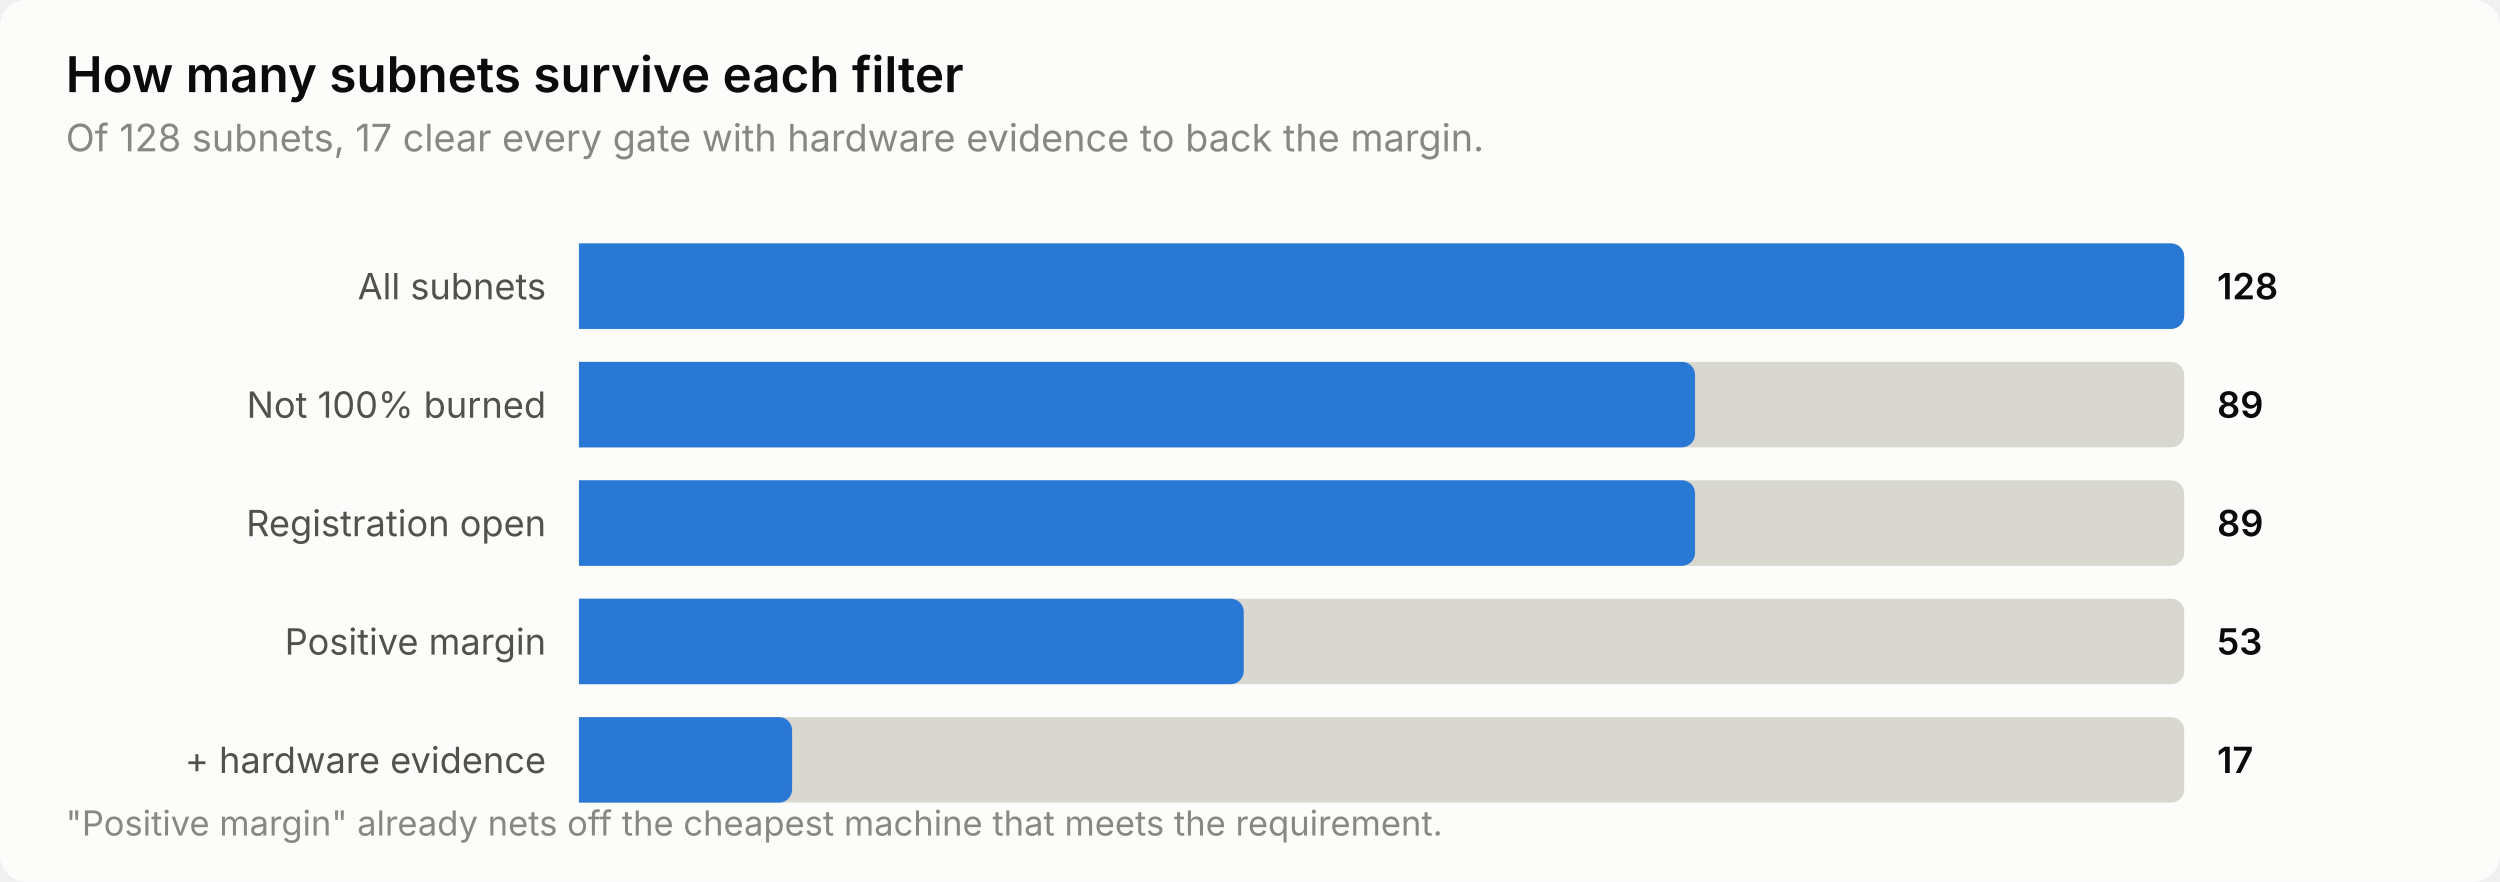
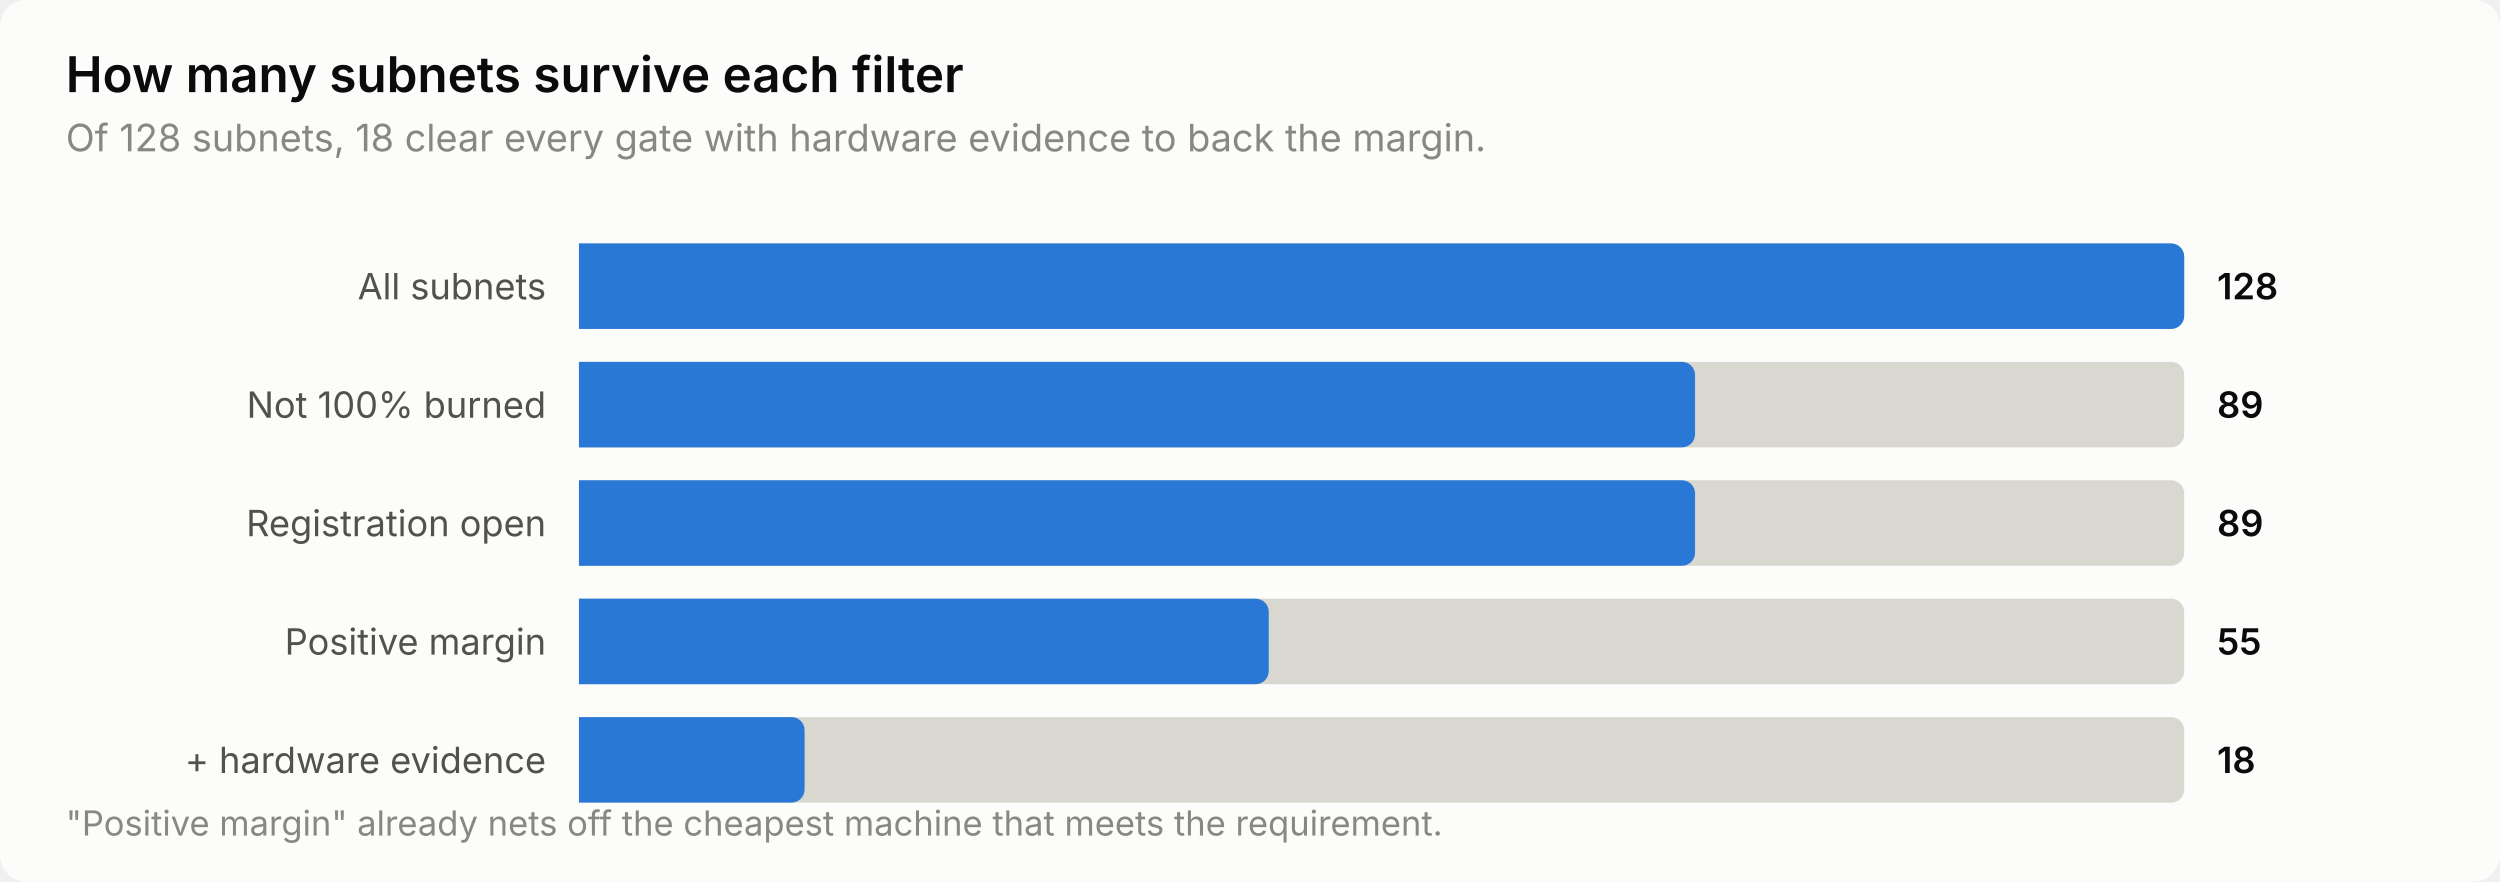
<svg xmlns="http://www.w3.org/2000/svg" width="760" height="268" viewBox="0 0 760 268" role="img" aria-label="How many subnets survive each filter">
  <style>
    text { font-family: system-ui, -apple-system, 'Segoe UI', sans-serif; }
    .t-title { font-size: 15px; font-weight: 600; }
    .t-sub { font-size: 11.5px; }
    .t-lab { font-size: 11px; }
    .t-val { font-size: 11px; font-weight: 600; font-variant-numeric: tabular-nums; }
    .t-tick { font-size: 10.5px; font-variant-numeric: tabular-nums; }

    .surface { fill: #fcfcfb; }
    .ink { fill: #0b0b0b; }
    .ink2 { fill: #52514e; }
    .muted { fill: #898781; }
    .grid { stroke: #e1e0d9; }
    .axis { stroke: #c3c2b7; }
    .accent { fill: #2a78d6; }
    .critical { fill: #d03b3b; }
    .deemph { fill: #d8d7d0; }

    @media (prefers-color-scheme: dark) {
      .surface { fill: #1a1a19; }
      .ink { fill: #ffffff; }
      .ink2 { fill: #c3c2b7; }
      .muted { fill: #898781; }
      .grid { stroke: #2c2c2a; }
      .axis { stroke: #383835; }
      .accent { fill: #3987e5; }
      .deemph { fill: #3a3a37; }
    }
</style>
  <rect class="surface" width="760" height="268" rx="8" />
  <text class="ink t-title" x="20" y="28">How many subnets survive each filter</text>
-   <text class="muted t-sub" x="20" y="46">Of 128 subnets, 17 clear every gate with hardware evidence to back the margin.</text>
+   <text class="muted t-sub" x="20" y="46">Of 128 subnets, 18 clear every gate with hardware evidence to back the margin.</text>
  <text class="ink2 t-lab" x="166" y="91" text-anchor="end">All subnets</text>
  <path class="deemph" d="M176.0,74.0 H660.0 a4.0,4.0 0 0 1 4.0,4.0 V96.0 a4.0,4.0 0 0 1 -4.0,4.0 H176.0 Z" />
  <path class="accent" d="M176.0,74.0 H660.0 a4.0,4.0 0 0 1 4.0,4.0 V96.0 a4.0,4.0 0 0 1 -4.0,4.0 H176.0 Z" />
  <text class="ink t-val" x="674" y="91">128</text>
  <text class="ink2 t-lab" x="166" y="127" text-anchor="end">Not 100% burned</text>
  <path class="deemph" d="M176.0,110.0 H660.0 a4.0,4.0 0 0 1 4.0,4.0 V132.0 a4.0,4.0 0 0 1 -4.0,4.0 H176.0 Z" />
  <path class="accent" d="M176.0,110.0 H511.3 a4.0,4.0 0 0 1 4.0,4.0 V132.0 a4.0,4.0 0 0 1 -4.0,4.0 H176.0 Z" />
  <text class="ink t-val" x="674" y="127">89</text>
  <text class="ink2 t-lab" x="166" y="163" text-anchor="end">Registration open</text>
  <path class="deemph" d="M176.0,146.0 H660.0 a4.0,4.0 0 0 1 4.0,4.0 V168.0 a4.0,4.0 0 0 1 -4.0,4.0 H176.0 Z" />
  <path class="accent" d="M176.0,146.0 H511.3 a4.0,4.0 0 0 1 4.0,4.0 V168.0 a4.0,4.0 0 0 1 -4.0,4.0 H176.0 Z" />
  <text class="ink t-val" x="674" y="163">89</text>
  <text class="ink2 t-lab" x="166" y="199" text-anchor="end">Positive margin</text>
  <path class="deemph" d="M176.0,182.0 H660.0 a4.0,4.0 0 0 1 4.0,4.0 V204.0 a4.0,4.0 0 0 1 -4.0,4.0 H176.0 Z" />
-   <path class="accent" d="M176.0,182.0 H374.1 a4.0,4.0 0 0 1 4.0,4.0 V204.0 a4.0,4.0 0 0 1 -4.0,4.0 H176.0 Z" />
-   <text class="ink t-val" x="674" y="199">53</text>
+   <path class="accent" d="M176.0,182.0 H381.7 a4.0,4.0 0 0 1 4.0,4.0 V204.0 a4.0,4.0 0 0 1 -4.0,4.0 H176.0 Z" />
+   <text class="ink t-val" x="674" y="199">55</text>
  <text class="ink2 t-lab" x="166" y="235" text-anchor="end">+ hardware evidence</text>
  <path class="deemph" d="M176.0,218.0 H660.0 a4.0,4.0 0 0 1 4.0,4.0 V240.0 a4.0,4.0 0 0 1 -4.0,4.0 H176.0 Z" />
-   <path class="accent" d="M176.0,218.0 H236.8 a4.0,4.0 0 0 1 4.0,4.0 V240.0 a4.0,4.0 0 0 1 -4.0,4.0 H176.0 Z" />
-   <text class="ink t-val" x="674" y="235">17</text>
+   <path class="accent" d="M176.0,218.0 H240.6 a4.0,4.0 0 0 1 4.0,4.0 V240.0 a4.0,4.0 0 0 1 -4.0,4.0 H176.0 Z" />
+   <text class="ink t-val" x="674" y="235">18</text>
  <text class="muted t-tick" x="20" y="254">"Positive margin" already nets off the cheapest machine that meets the requirement.</text>
</svg>
